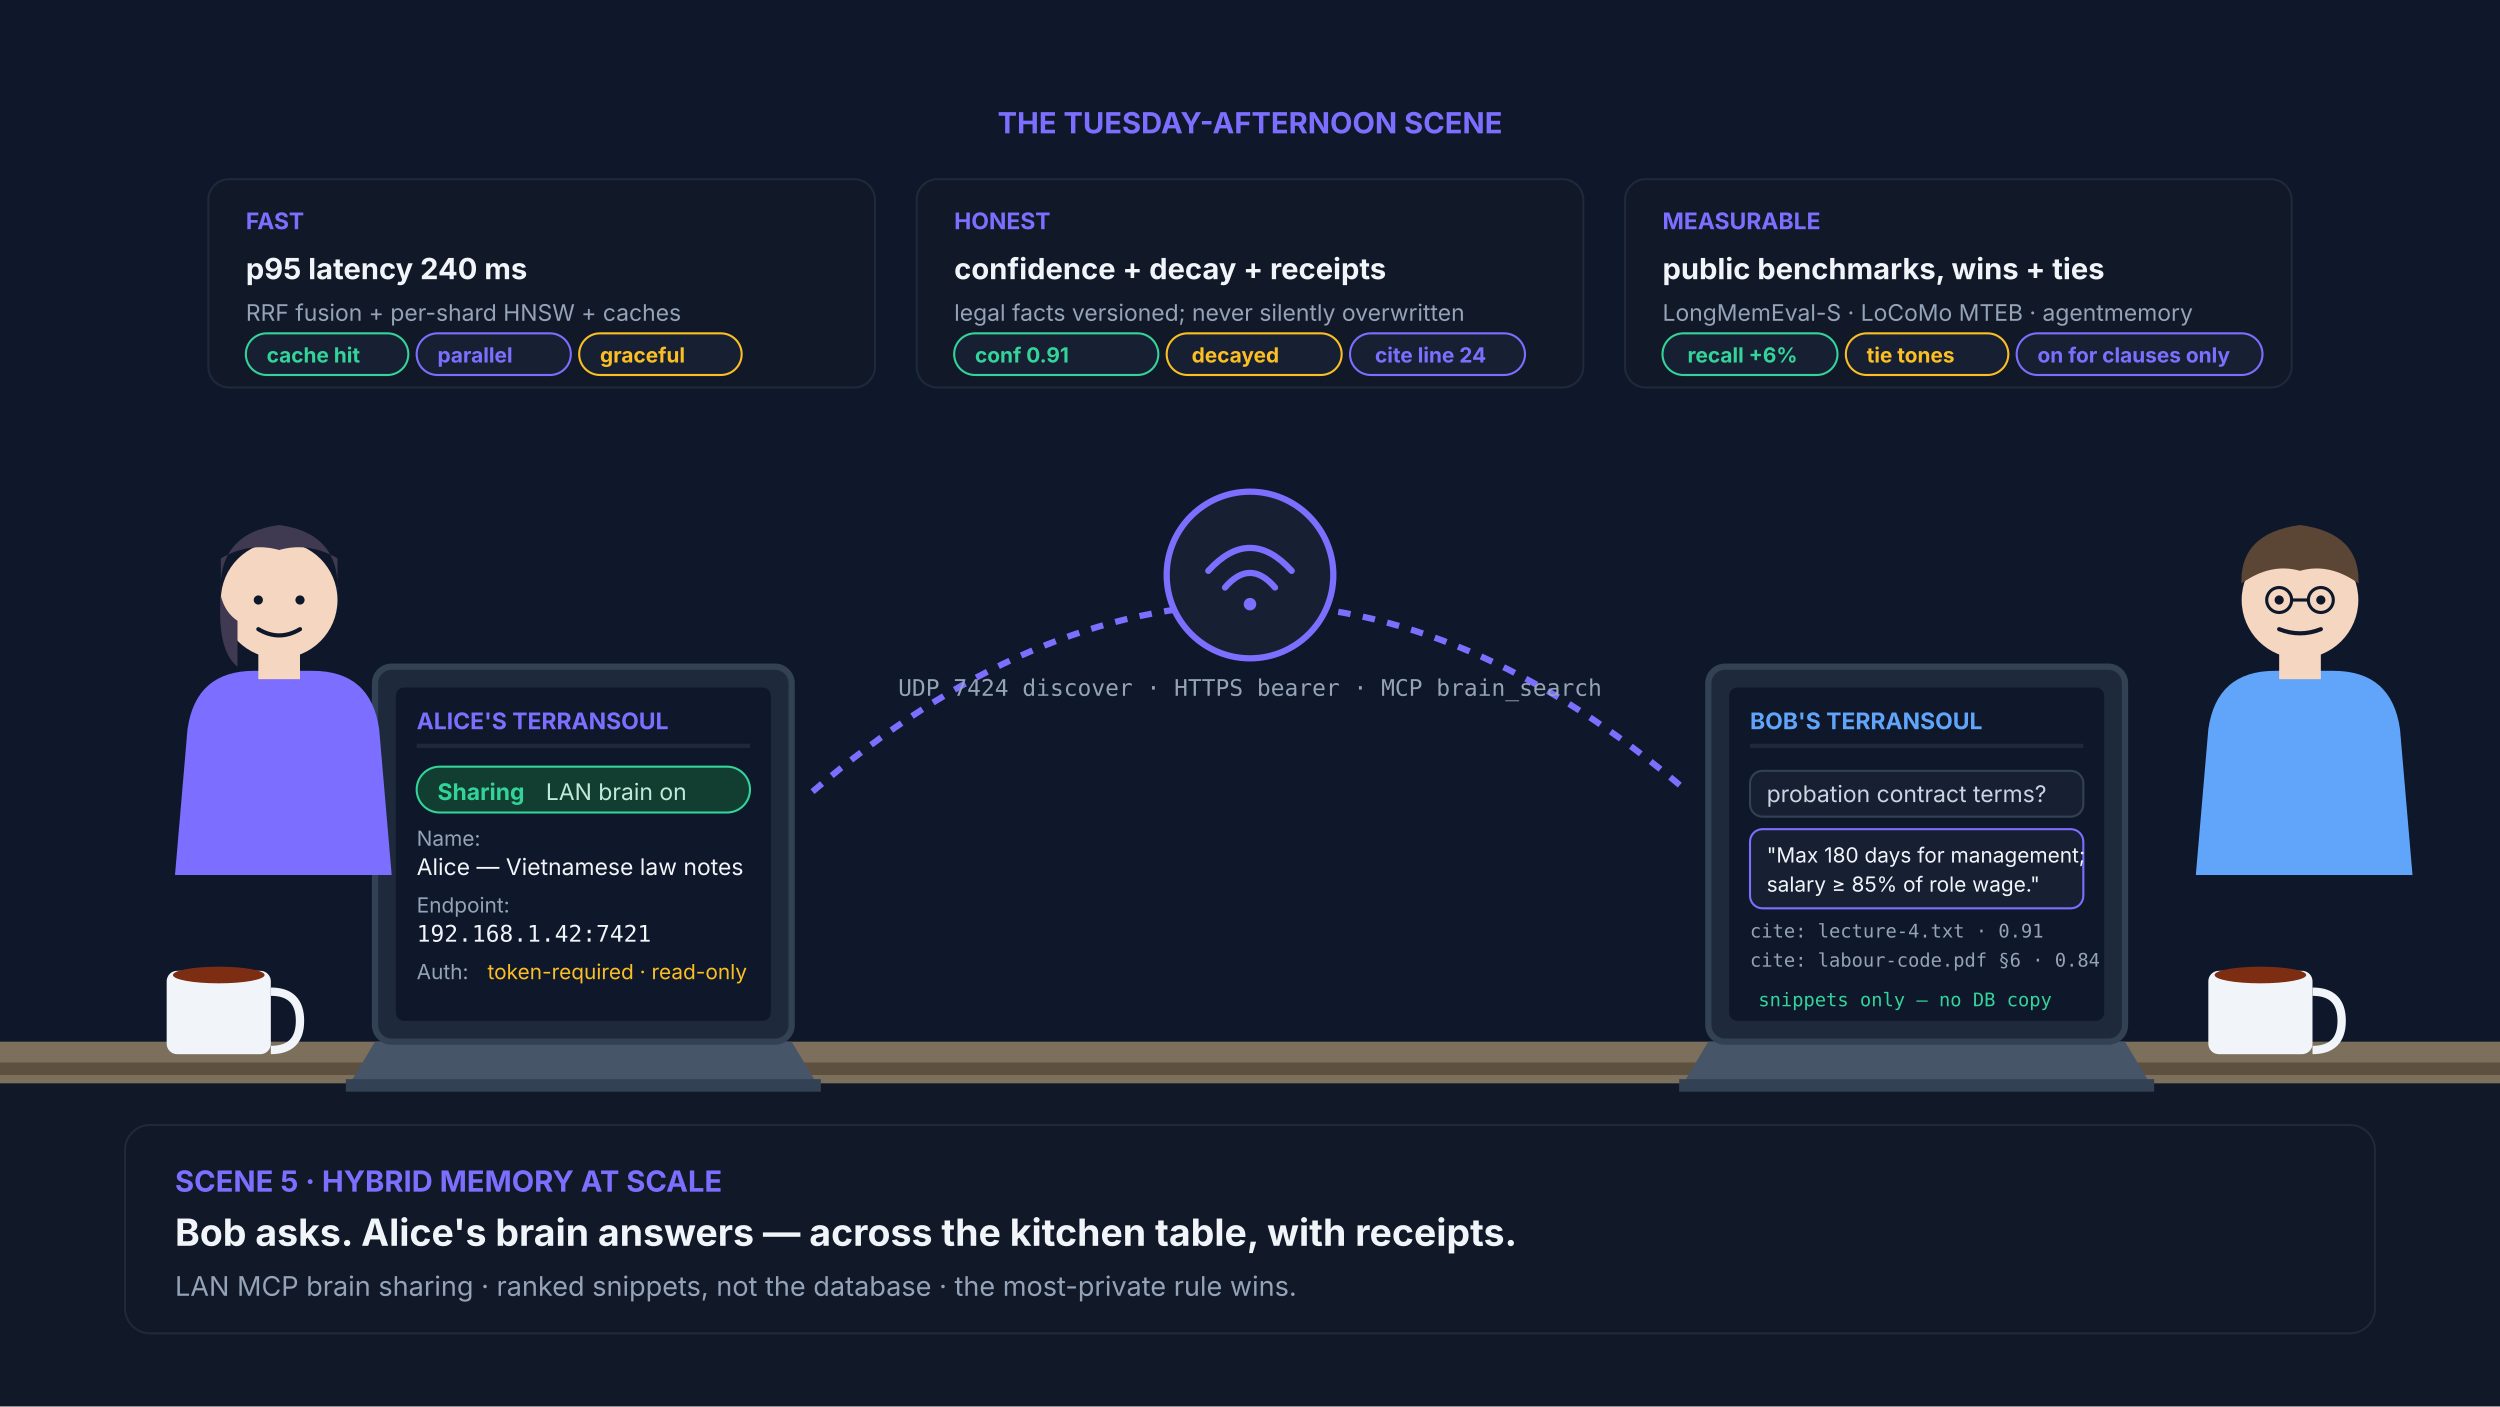
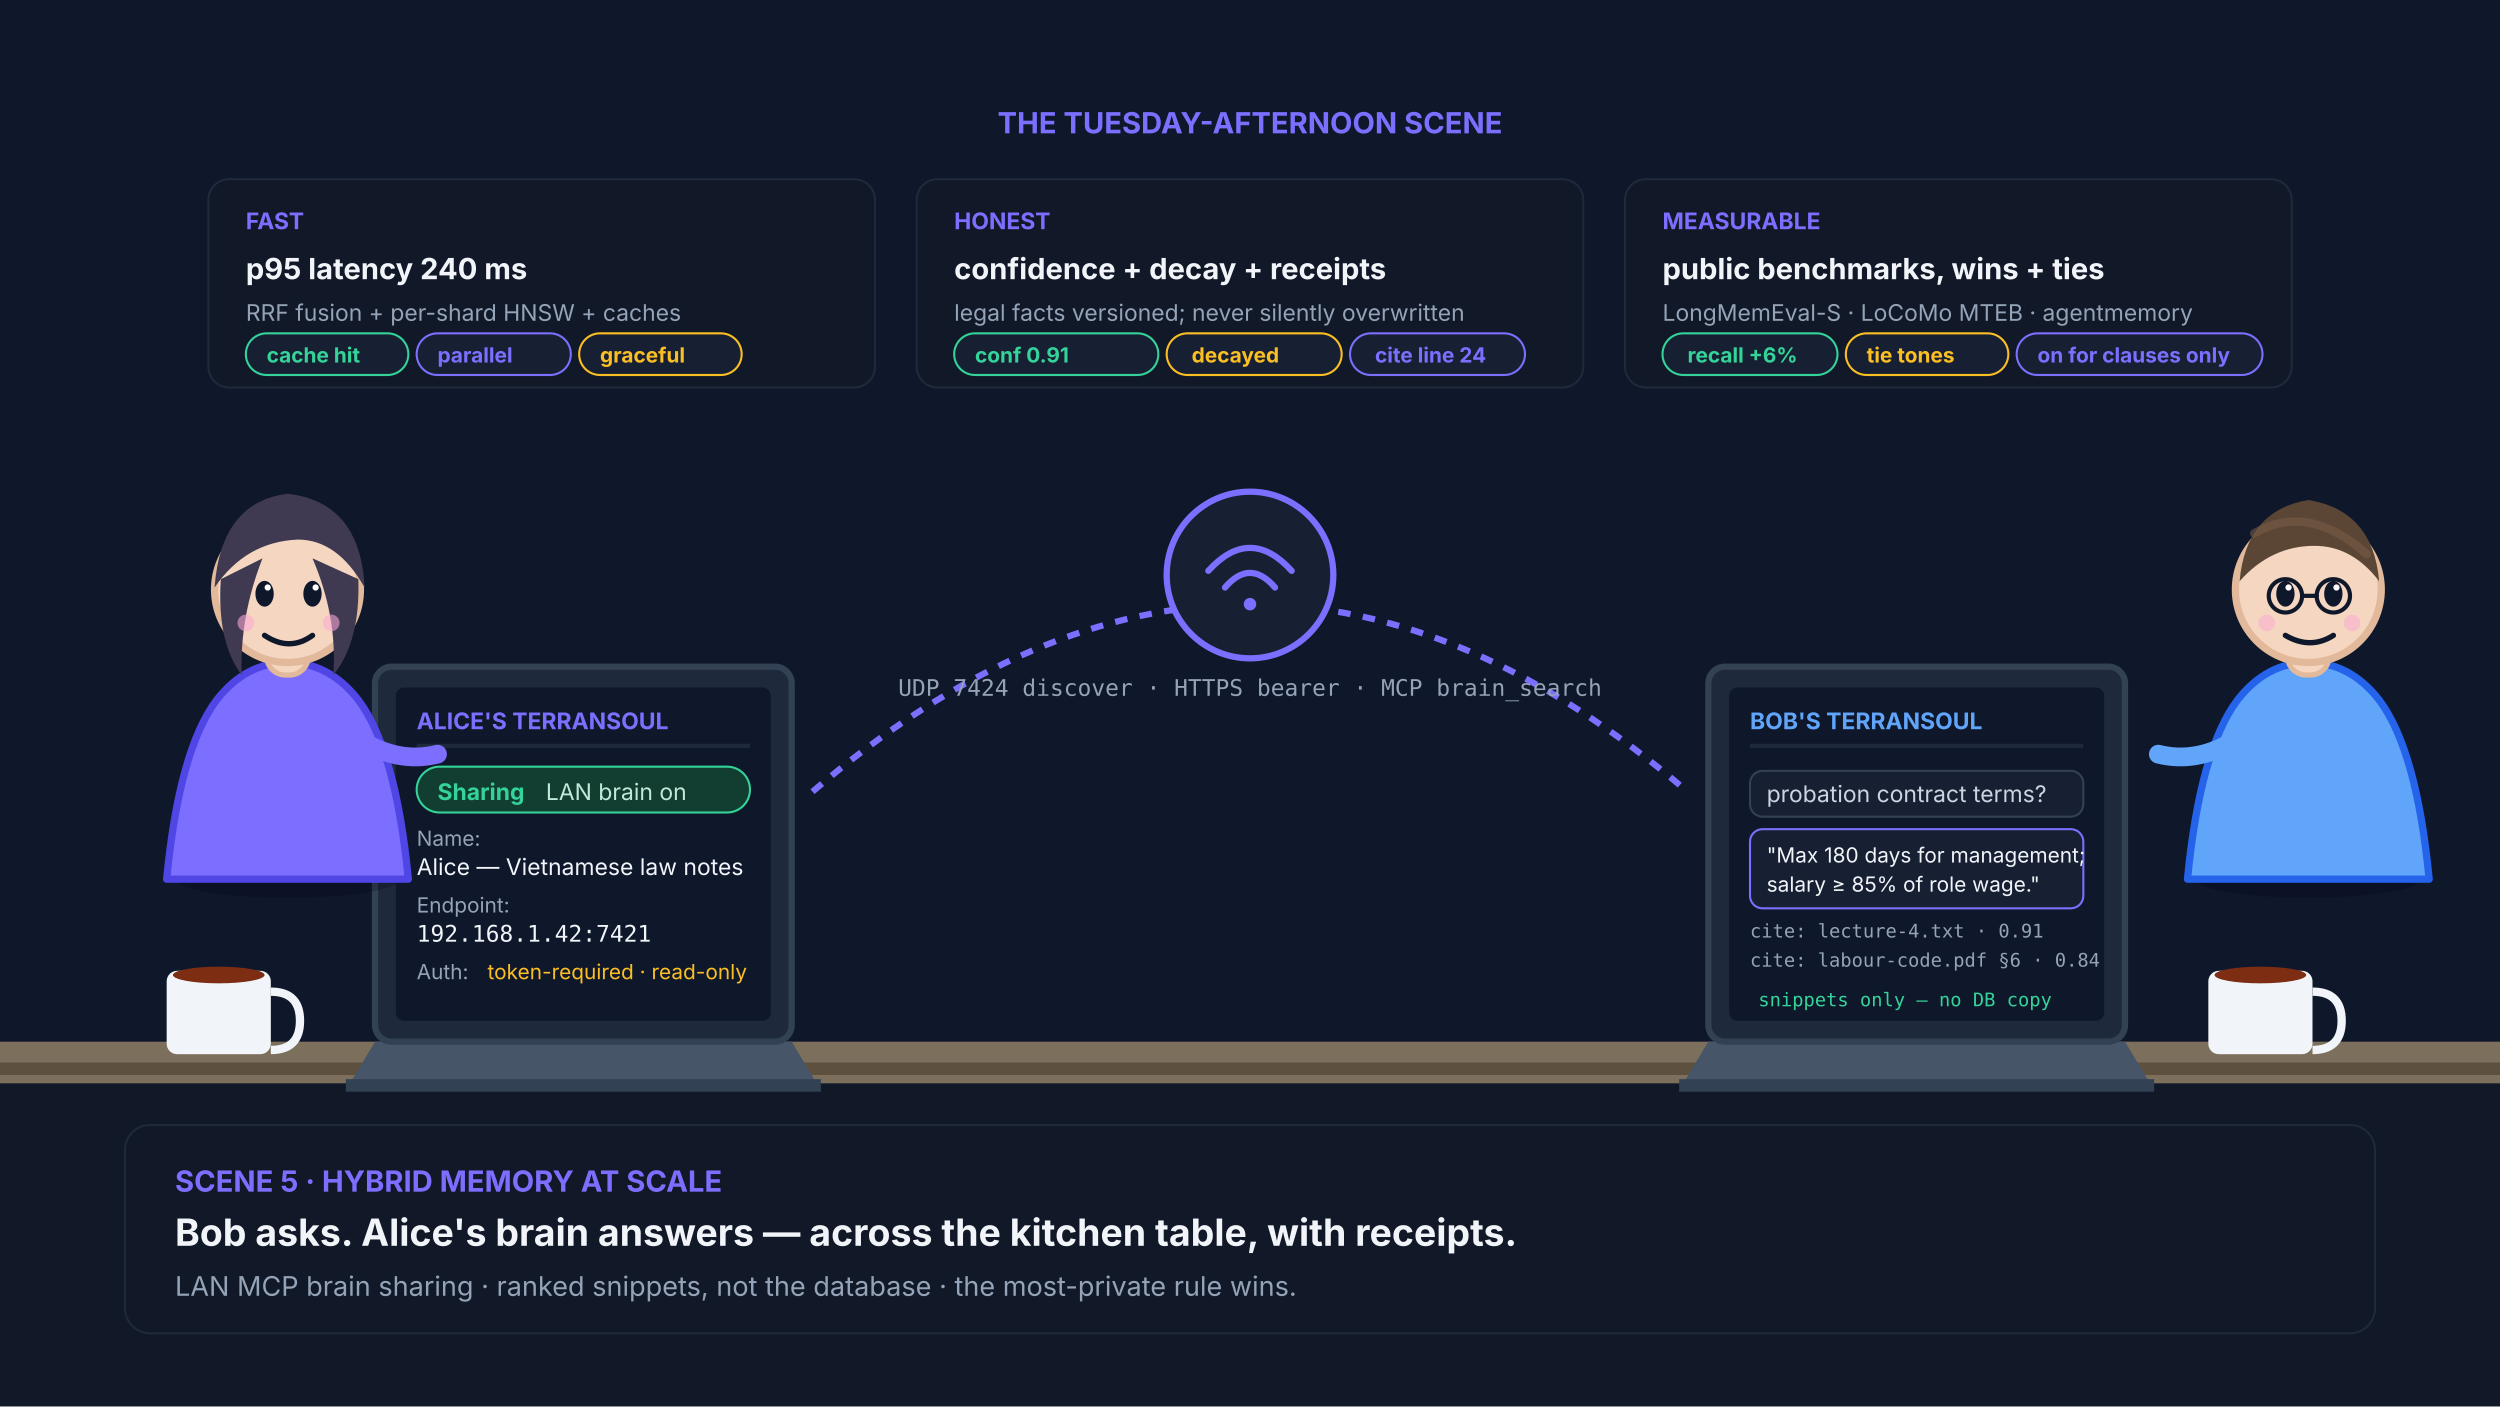
<svg xmlns="http://www.w3.org/2000/svg" width="1200" height="675" viewBox="0 0 1200 675" role="img" aria-labelledby="s5-title s5-desc">
  <rect width="1200" height="675" fill="#0f172a" />
  <rect x="0" y="510" width="1200" height="165" fill="#111827" />
  <line x1="0" y1="510" x2="1200" y2="510" stroke="#1e293b" stroke-width="2" />
  <rect x="0" y="500" width="1200" height="20" fill="#7c6f5b" />
  <rect x="0" y="510" width="1200" height="6" fill="#5d503f" />
  <rect x="80" y="466" width="50" height="40" rx="5" fill="#f1f5f9" />
  <path d="M130 476 q14 0 14 14 q0 14 -14 14" fill="none" stroke="#f1f5f9" stroke-width="4" />
  <ellipse cx="105" cy="468" rx="22" ry="4" fill="#7c2d12" />
  <rect x="1060" y="466" width="50" height="40" rx="5" fill="#f1f5f9" />
  <path d="M1110 476 q14 0 14 14 q0 14 -14 14" fill="none" stroke="#f1f5f9" stroke-width="4" />
  <ellipse cx="1085" cy="468" rx="22" ry="4" fill="#7c2d12" />
  <g>
    <polygon points="180,500 380,500 392,520 168,520" fill="#475569" />
    <rect x="166" y="518" width="228" height="6" fill="#334155" />
    <rect x="180" y="320" width="200" height="180" rx="8" fill="#1e293b" stroke="#334155" stroke-width="3" />
    <rect x="190" y="330" width="180" height="160" rx="4" fill="#0f172a" />
    <text x="200" y="350" fill="#7c6fff" font-family="Inter, Segoe UI, sans-serif" font-size="11" font-weight="700">ALICE'S TERRANSOUL</text>
    <line x1="200" y1="358" x2="360" y2="358" stroke="#1e293b" stroke-width="2" />
    <rect x="200" y="368" width="160" height="22" rx="11" fill="#123d31" stroke="#34d399" />
    <text x="210" y="384" fill="#34d399" font-family="Inter, Segoe UI, sans-serif" font-size="11" font-weight="700">Sharing</text>
    <text x="262" y="384" fill="#bfead8" font-family="Inter, Segoe UI, sans-serif" font-size="11">LAN brain on</text>
    <text x="200" y="406" fill="#94a3b8" font-family="Inter, Segoe UI, sans-serif" font-size="10">Name:</text>
    <text x="200" y="420" fill="#f1f5f9" font-family="Inter, Segoe UI, sans-serif" font-size="11">Alice — Vietnamese law notes</text>
    <text x="200" y="438" fill="#94a3b8" font-family="Inter, Segoe UI, sans-serif" font-size="10">Endpoint:</text>
    <text x="200" y="452" fill="#f1f5f9" font-family="JetBrains Mono, Consolas, monospace" font-size="11">192.168.1.42:7421</text>
    <text x="200" y="470" fill="#94a3b8" font-family="Inter, Segoe UI, sans-serif" font-size="10">Auth:</text>
    <text x="234" y="470" fill="#fbbf24" font-family="Inter, Segoe UI, sans-serif" font-size="10">token-required · read-only</text>
  </g>
  <g>
    <polygon points="820,500 1020,500 1032,520 808,520" fill="#475569" />
    <rect x="806" y="518" width="228" height="6" fill="#334155" />
    <rect x="820" y="320" width="200" height="180" rx="8" fill="#1e293b" stroke="#334155" stroke-width="3" />
    <rect x="830" y="330" width="180" height="160" rx="4" fill="#0f172a" />
    <text x="840" y="350" fill="#60a5fa" font-family="Inter, Segoe UI, sans-serif" font-size="11" font-weight="700">BOB'S TERRANSOUL</text>
    <line x1="840" y1="358" x2="1000" y2="358" stroke="#1e293b" stroke-width="2" />
    <rect x="840" y="370" width="160" height="22" rx="6" fill="#172033" stroke="#334155" />
    <text x="848" y="385" fill="#cbd5e1" font-family="Inter, Segoe UI, sans-serif" font-size="11">probation contract terms?</text>
    <rect x="840" y="398" width="160" height="38" rx="6" fill="#172033" stroke="#7c6fff" />
    <text x="848" y="414" fill="#f1f5f9" font-family="Inter, Segoe UI, sans-serif" font-size="10">"Max 180 days for management;</text>
    <text x="848" y="428" fill="#f1f5f9" font-family="Inter, Segoe UI, sans-serif" font-size="10">salary ≥ 85% of role wage."</text>
    <text x="840" y="450" fill="#94a3b8" font-family="JetBrains Mono, Consolas, monospace" font-size="9">cite: lecture-4.txt · 0.91</text>
    <text x="840" y="464" fill="#94a3b8" font-family="JetBrains Mono, Consolas, monospace" font-size="9">cite: labour-code.pdf §6 · 0.84</text>
    <rect x="840" y="472" width="160" height="14" rx="3" fill="#0f172a" />
    <text x="844" y="483" fill="#34d399" font-family="JetBrains Mono, Consolas, monospace" font-size="9">snippets only — no DB copy</text>
  </g>
  <g>
    <path d="M390 380 Q600 200 810 380" fill="none" stroke="#7c6fff" stroke-width="3" stroke-dasharray="6 6" />
    <circle cx="600" cy="276" r="40" fill="#172033" stroke="#7c6fff" stroke-width="3" />
    <path d="M580 274 q20 -22 40 0" fill="none" stroke="#7c6fff" stroke-width="3" stroke-linecap="round" />
    <path d="M588 282 q12 -14 24 0" fill="none" stroke="#7c6fff" stroke-width="3" stroke-linecap="round" />
    <circle cx="600" cy="290" r="3" fill="#7c6fff" />
    <text x="600" y="334" text-anchor="middle" fill="#94a3b8" font-family="JetBrains Mono, Consolas, monospace" font-size="11">UDP 7424 discover · HTTPS bearer · MCP brain_search</text>
  </g>
-   <g transform="translate(110 290)">
-     <path d="M-26 130 L-20 60 Q-16 32 12 32 L40 32 Q68 32 72 60 L78 130 Z" fill="#7c6fff" />
-     <rect x="14" y="16" width="20" height="20" fill="#f5d6c0" />
-     <circle cx="24" cy="-2" r="28" fill="#f5d6c0" />
-     <path d="M-4 -4 Q-6 -34 24 -38 Q54 -34 52 -4 L52 -22 Q38 -30 24 -26 Q10 -30 -4 -22 Z" fill="#3f3a52" />
-     <path d="M-4 -4 Q-6 22 4 30 L4 8 Q-2 4 -4 -4 Z" fill="#3f3a52" />
-     <circle cx="14" cy="-2" r="2.2" fill="#0f172a" />
-     <circle cx="34" cy="-2" r="2.2" fill="#0f172a" />
-     <path d="M14 12 q10 6 20 0" fill="none" stroke="#0f172a" stroke-width="2" stroke-linecap="round" />
+   <g class="cartoon-alice-small" transform="translate(110 290)" aria-label="Alice, friendly cartoon host">
+     <ellipse cx="28" cy="132" rx="54" ry="9" fill="#020617" opacity="0.24" />
+     <path d="M-30 132 Q-24 70 -6 46 Q8 28 28 28 Q48 28 62 46 Q80 70 86 132 Z" fill="#7c6fff" stroke="#4f46e5" stroke-width="3.5" stroke-linejoin="round" />
+     <rect x="18" y="12" width="20" height="22" rx="9" fill="#f5d6c0" stroke="#e2b99a" stroke-width="2.5" />
+     <circle cx="28" cy="-7" r="35" fill="#f5d6c0" stroke="#e2b99a" stroke-width="3.5" />
+     <path d="M-7 -8 Q-4 -49 28 -53 Q63 -49 65 -8 Q52 -31 33 -31 Q8 -30 -7 -8 Z" fill="#3f3a52" />
+     <path d="M-4 -12 Q-6 18 6 34 Q5 6 16 -22 Z" fill="#3f3a52" />
+     <path d="M62 -12 Q63 18 50 34 Q52 6 40 -22 Z" fill="#3f3a52" />
+     <ellipse cx="17" cy="-5" rx="4.4" ry="6.2" fill="#0f172a" />
+     <ellipse cx="40" cy="-5" rx="4.4" ry="6.2" fill="#0f172a" />
+     <circle cx="18.5" cy="-8" r="1.5" fill="#fff" />
+     <circle cx="41.5" cy="-8" r="1.5" fill="#fff" />
+     <circle cx="8" cy="9" r="4" fill="#f9a8d4" opacity="0.58" />
+     <circle cx="49" cy="9" r="4" fill="#f9a8d4" opacity="0.58" />
+     <path d="M17 15 q12 8 23 0" fill="none" stroke="#0f172a" stroke-width="2.6" stroke-linecap="round" />
+     <path d="M68 68 q16 8 32 4" fill="none" stroke="#7c6fff" stroke-width="9" stroke-linecap="round" />
  </g>
-   <g transform="translate(1080 290)">
-     <path d="M-26 130 L-20 60 Q-16 32 12 32 L40 32 Q68 32 72 60 L78 130 Z" fill="#60a5fa" />
-     <rect x="14" y="16" width="20" height="20" fill="#f5d6c0" />
-     <circle cx="24" cy="-2" r="28" fill="#f5d6c0" />
-     <path d="M-4 -8 Q-6 -34 24 -38 Q54 -34 52 -8 L52 -10 Q38 -20 24 -16 Q10 -20 -4 -10 Z" fill="#5b4636" />
-     <circle cx="14" cy="-2" r="2.2" fill="#0f172a" />
-     <circle cx="34" cy="-2" r="2.2" fill="#0f172a" />
-     <path d="M14 12 q10 4 20 0" fill="none" stroke="#0f172a" stroke-width="2" stroke-linecap="round" />
-     <circle cx="14" cy="-2" r="6" fill="none" stroke="#0f172a" stroke-width="1.5" />
-     <circle cx="34" cy="-2" r="6" fill="none" stroke="#0f172a" stroke-width="1.5" />
-     <line x1="20" y1="-2" x2="28" y2="-2" stroke="#0f172a" stroke-width="1.5" />
+   <g class="cartoon-bob-small" transform="translate(1080 290)" aria-label="Bob, curious cartoon coworker">
+     <ellipse cx="28" cy="132" rx="54" ry="9" fill="#020617" opacity="0.24" />
+     <path d="M-30 132 Q-24 70 -6 46 Q8 28 28 28 Q48 28 62 46 Q80 70 86 132 Z" fill="#60a5fa" stroke="#2563eb" stroke-width="3.5" stroke-linejoin="round" />
+     <rect x="18" y="12" width="20" height="22" rx="9" fill="#f5d6c0" stroke="#e2b99a" stroke-width="2.5" />
+     <circle cx="28" cy="-7" r="35" fill="#f5d6c0" stroke="#e2b99a" stroke-width="3.5" />
+     <path d="M-5 -11 Q-2 -45 28 -50 Q59 -45 62 -11 Q49 -28 31 -28 Q10 -28 -5 -11 Z" fill="#5b4636" />
+     <path d="M2 -34 Q28 -49 56 -24" fill="none" stroke="#7a5d48" stroke-width="4" stroke-linecap="round" opacity="0.55" />
+     <ellipse cx="17" cy="-5" rx="4.4" ry="6.2" fill="#0f172a" />
+     <ellipse cx="40" cy="-5" rx="4.4" ry="6.2" fill="#0f172a" />
+     <circle cx="18.5" cy="-8" r="1.5" fill="#fff" />
+     <circle cx="41.5" cy="-8" r="1.5" fill="#fff" />
+     <circle cx="8" cy="9" r="4" fill="#f9a8d4" opacity="0.5" />
+     <circle cx="49" cy="9" r="4" fill="#f9a8d4" opacity="0.5" />
+     <circle cx="17" cy="-4" r="8" fill="none" stroke="#0f172a" stroke-width="2" />
+     <circle cx="40" cy="-4" r="8" fill="none" stroke="#0f172a" stroke-width="2" />
+     <line x1="25" y1="-4" x2="32" y2="-4" stroke="#0f172a" stroke-width="2" stroke-linecap="round" />
+     <path d="M17 15 q12 7 23 0" fill="none" stroke="#0f172a" stroke-width="2.6" stroke-linecap="round" />
+     <path d="M-12 68 q-16 8 -32 4" fill="none" stroke="#60a5fa" stroke-width="9" stroke-linecap="round" />
  </g>
  <g>
    <text x="600" y="64" text-anchor="middle" fill="#7c6fff" font-family="Inter, Segoe UI, sans-serif" font-size="14" font-weight="700">THE TUESDAY-AFTERNOON SCENE</text>
    <rect x="100" y="86" width="320" height="100" rx="10" fill="#111827" stroke="#1e293b" />
    <text x="118" y="110" fill="#7c6fff" font-family="Inter, Segoe UI, sans-serif" font-size="11" font-weight="700">FAST</text>
    <text x="118" y="134" fill="#f1f5f9" font-family="Inter, Segoe UI, sans-serif" font-size="14" font-weight="700">p95 latency 240 ms</text>
    <text x="118" y="154" fill="#94a3b8" font-family="Inter, Segoe UI, sans-serif" font-size="11">RRF fusion + per-shard HNSW + caches</text>
    <rect x="118" y="160" width="78" height="20" rx="10" fill="#172033" stroke="#34d399" />
    <text x="128" y="174" fill="#34d399" font-family="Inter, Segoe UI, sans-serif" font-size="10" font-weight="700">cache hit</text>
    <rect x="200" y="160" width="74" height="20" rx="10" fill="#172033" stroke="#7c6fff" />
    <text x="210" y="174" fill="#7c6fff" font-family="Inter, Segoe UI, sans-serif" font-size="10" font-weight="700">parallel</text>
    <rect x="278" y="160" width="78" height="20" rx="10" fill="#172033" stroke="#fbbf24" />
    <text x="288" y="174" fill="#fbbf24" font-family="Inter, Segoe UI, sans-serif" font-size="10" font-weight="700">graceful</text>
  </g>
  <g>
    <rect x="440" y="86" width="320" height="100" rx="10" fill="#111827" stroke="#1e293b" />
    <text x="458" y="110" fill="#7c6fff" font-family="Inter, Segoe UI, sans-serif" font-size="11" font-weight="700">HONEST</text>
    <text x="458" y="134" fill="#f1f5f9" font-family="Inter, Segoe UI, sans-serif" font-size="14" font-weight="700">confidence + decay + receipts</text>
    <text x="458" y="154" fill="#94a3b8" font-family="Inter, Segoe UI, sans-serif" font-size="11">legal facts versioned; never silently overwritten</text>
    <rect x="458" y="160" width="98" height="20" rx="10" fill="#172033" stroke="#34d399" />
    <text x="468" y="174" fill="#34d399" font-family="Inter, Segoe UI, sans-serif" font-size="10" font-weight="700">conf 0.91</text>
    <rect x="560" y="160" width="84" height="20" rx="10" fill="#172033" stroke="#fbbf24" />
    <text x="572" y="174" fill="#fbbf24" font-family="Inter, Segoe UI, sans-serif" font-size="10" font-weight="700">decayed</text>
    <rect x="648" y="160" width="84" height="20" rx="10" fill="#172033" stroke="#7c6fff" />
    <text x="660" y="174" fill="#7c6fff" font-family="Inter, Segoe UI, sans-serif" font-size="10" font-weight="700">cite line 24</text>
  </g>
  <g>
    <rect x="780" y="86" width="320" height="100" rx="10" fill="#111827" stroke="#1e293b" />
    <text x="798" y="110" fill="#7c6fff" font-family="Inter, Segoe UI, sans-serif" font-size="11" font-weight="700">MEASURABLE</text>
    <text x="798" y="134" fill="#f1f5f9" font-family="Inter, Segoe UI, sans-serif" font-size="14" font-weight="700">public benchmarks, wins + ties</text>
    <text x="798" y="154" fill="#94a3b8" font-family="Inter, Segoe UI, sans-serif" font-size="11">LongMemEval-S · LoCoMo MTEB · agentmemory</text>
    <rect x="798" y="160" width="84" height="20" rx="10" fill="#172033" stroke="#34d399" />
    <text x="810" y="174" fill="#34d399" font-family="Inter, Segoe UI, sans-serif" font-size="10" font-weight="700">recall +6%</text>
    <rect x="886" y="160" width="78" height="20" rx="10" fill="#172033" stroke="#fbbf24" />
    <text x="896" y="174" fill="#fbbf24" font-family="Inter, Segoe UI, sans-serif" font-size="10" font-weight="700">tie tones</text>
    <rect x="968" y="160" width="118" height="20" rx="10" fill="#172033" stroke="#7c6fff" />
    <text x="978" y="174" fill="#7c6fff" font-family="Inter, Segoe UI, sans-serif" font-size="10" font-weight="700">on for clauses only</text>
  </g>
  <rect x="60" y="540" width="1080" height="100" rx="12" fill="#111827" stroke="#1e293b" />
  <text x="84" y="572" fill="#7c6fff" font-family="Inter, Segoe UI, sans-serif" font-size="14" font-weight="700">SCENE 5 · HYBRID MEMORY AT SCALE</text>
  <text x="84" y="598" fill="#f1f5f9" font-family="Inter, Segoe UI, sans-serif" font-size="18" font-weight="700">Bob asks. Alice's brain answers — across the kitchen table, with receipts.</text>
  <text x="84" y="622" fill="#94a3b8" font-family="Inter, Segoe UI, sans-serif" font-size="13">LAN MCP brain sharing · ranked snippets, not the database · the most-private rule wins.</text>
</svg>
